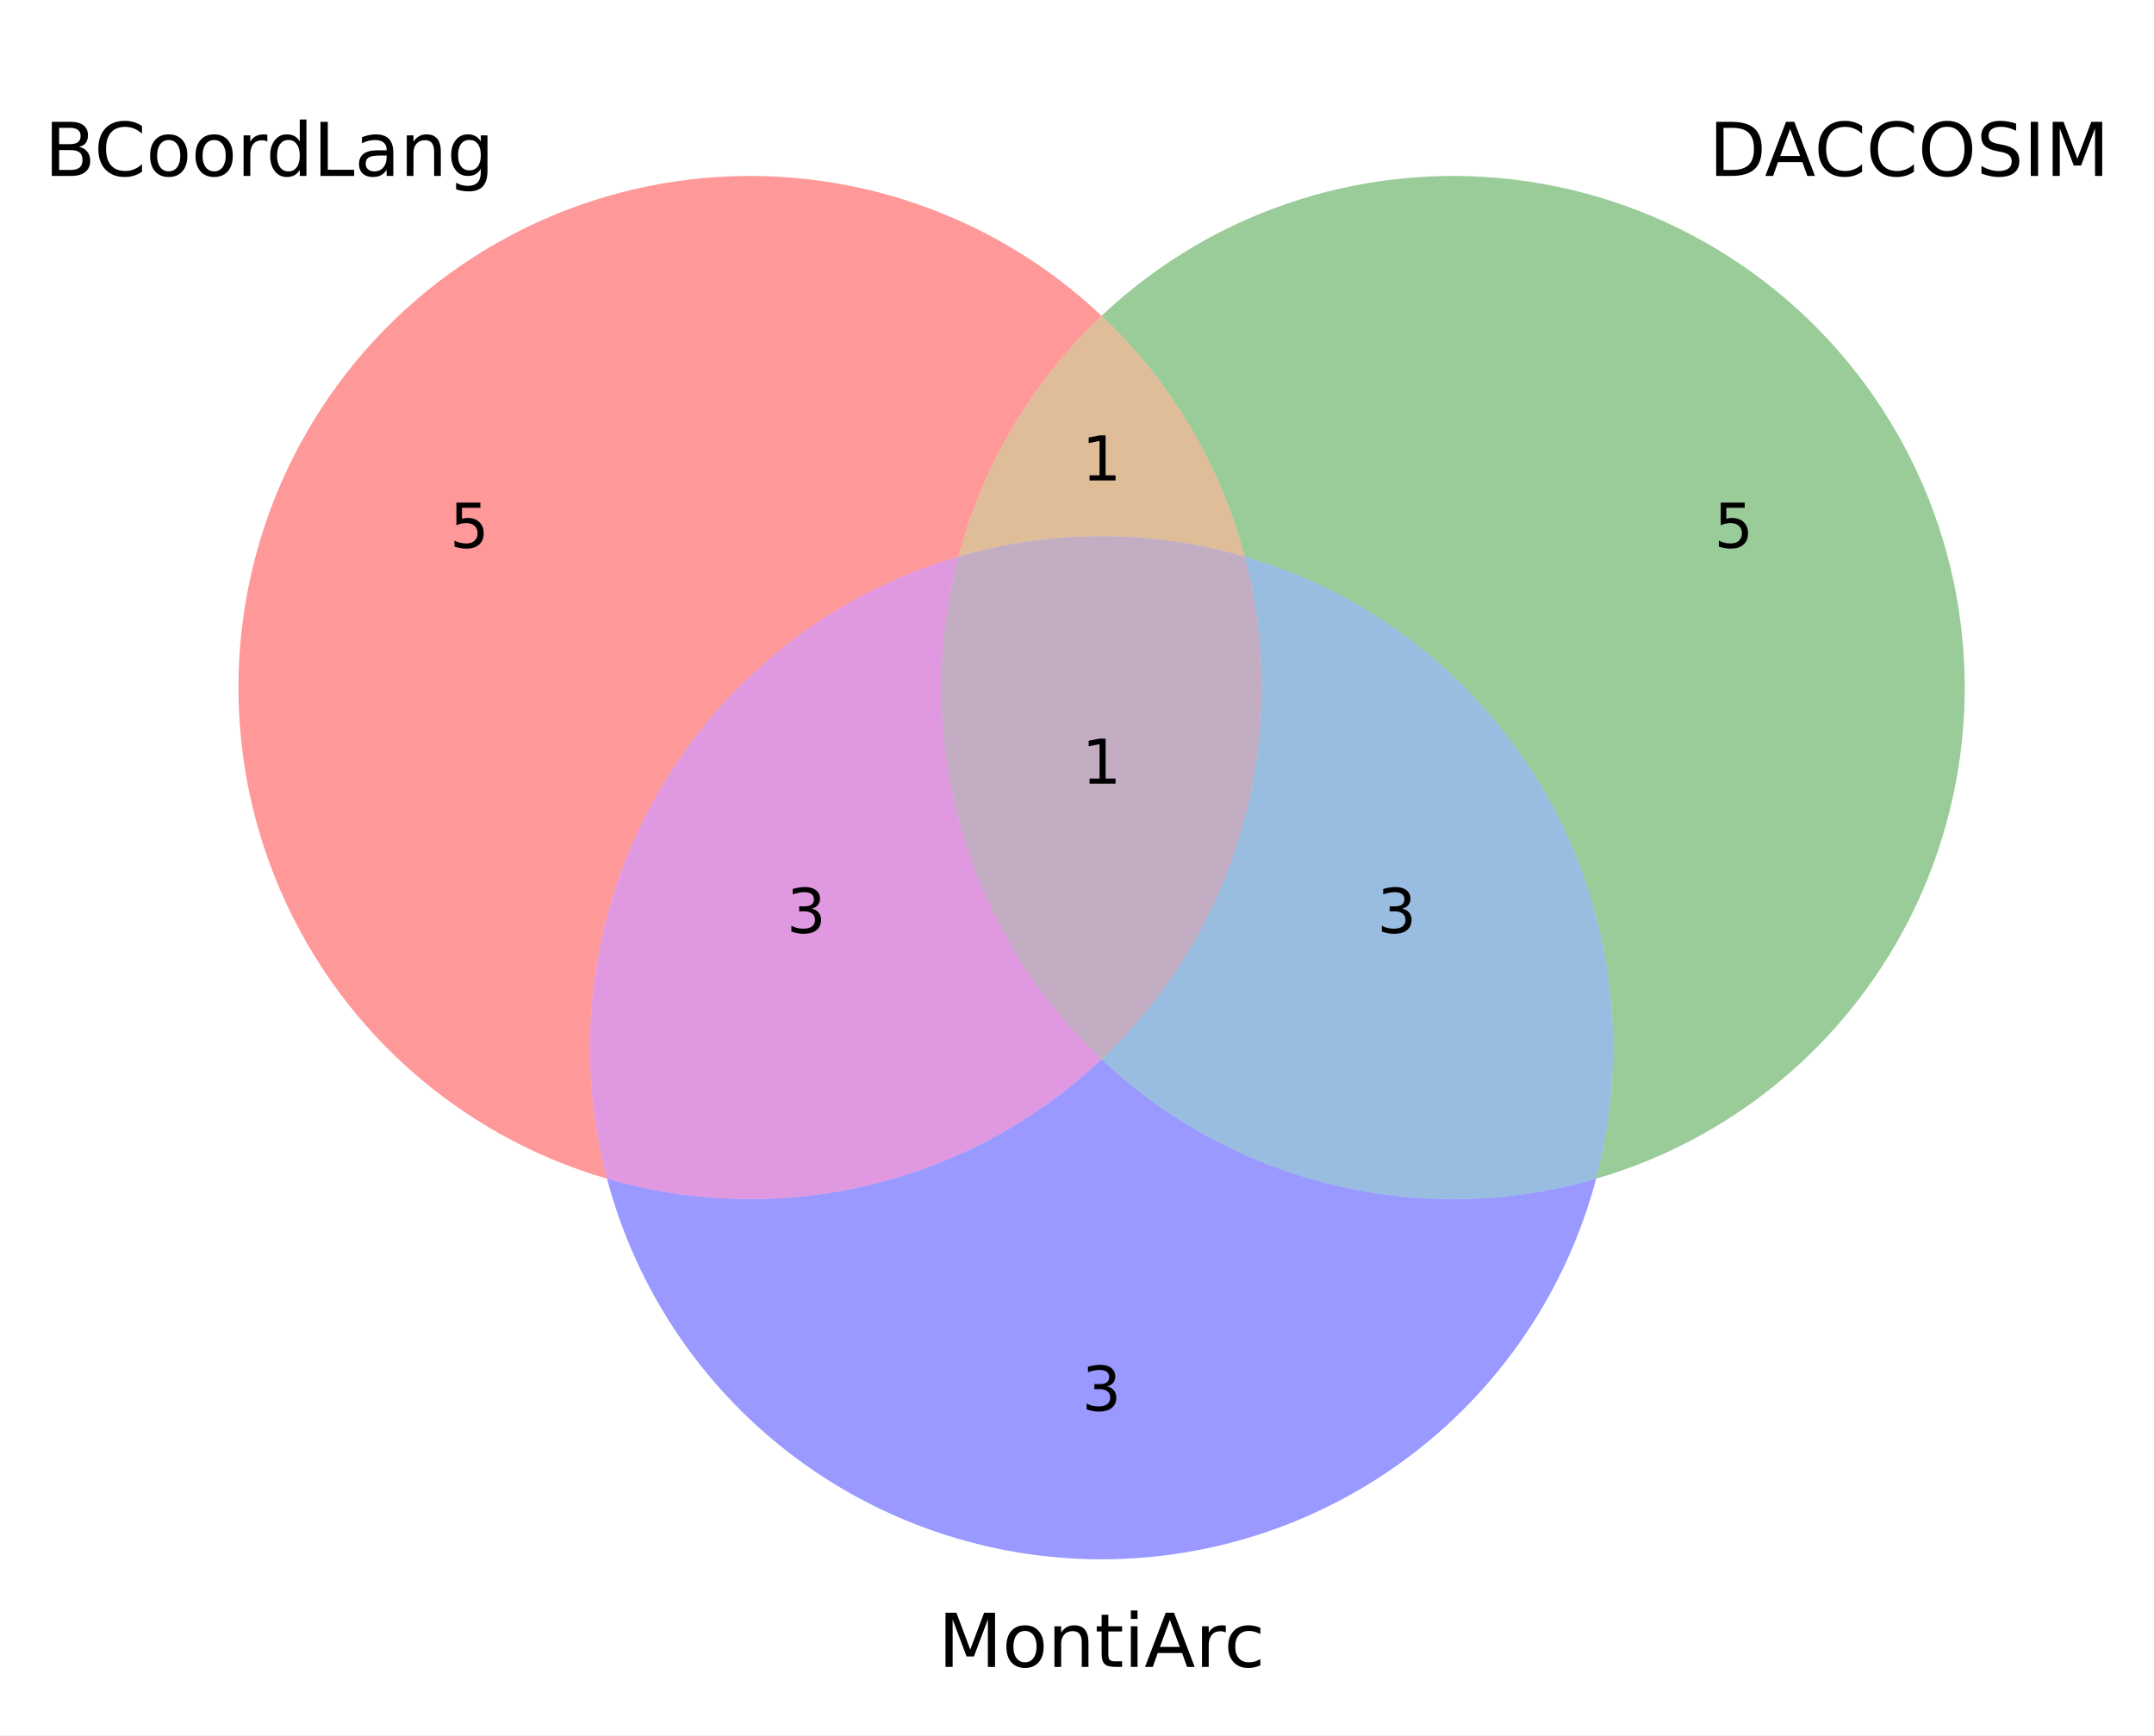
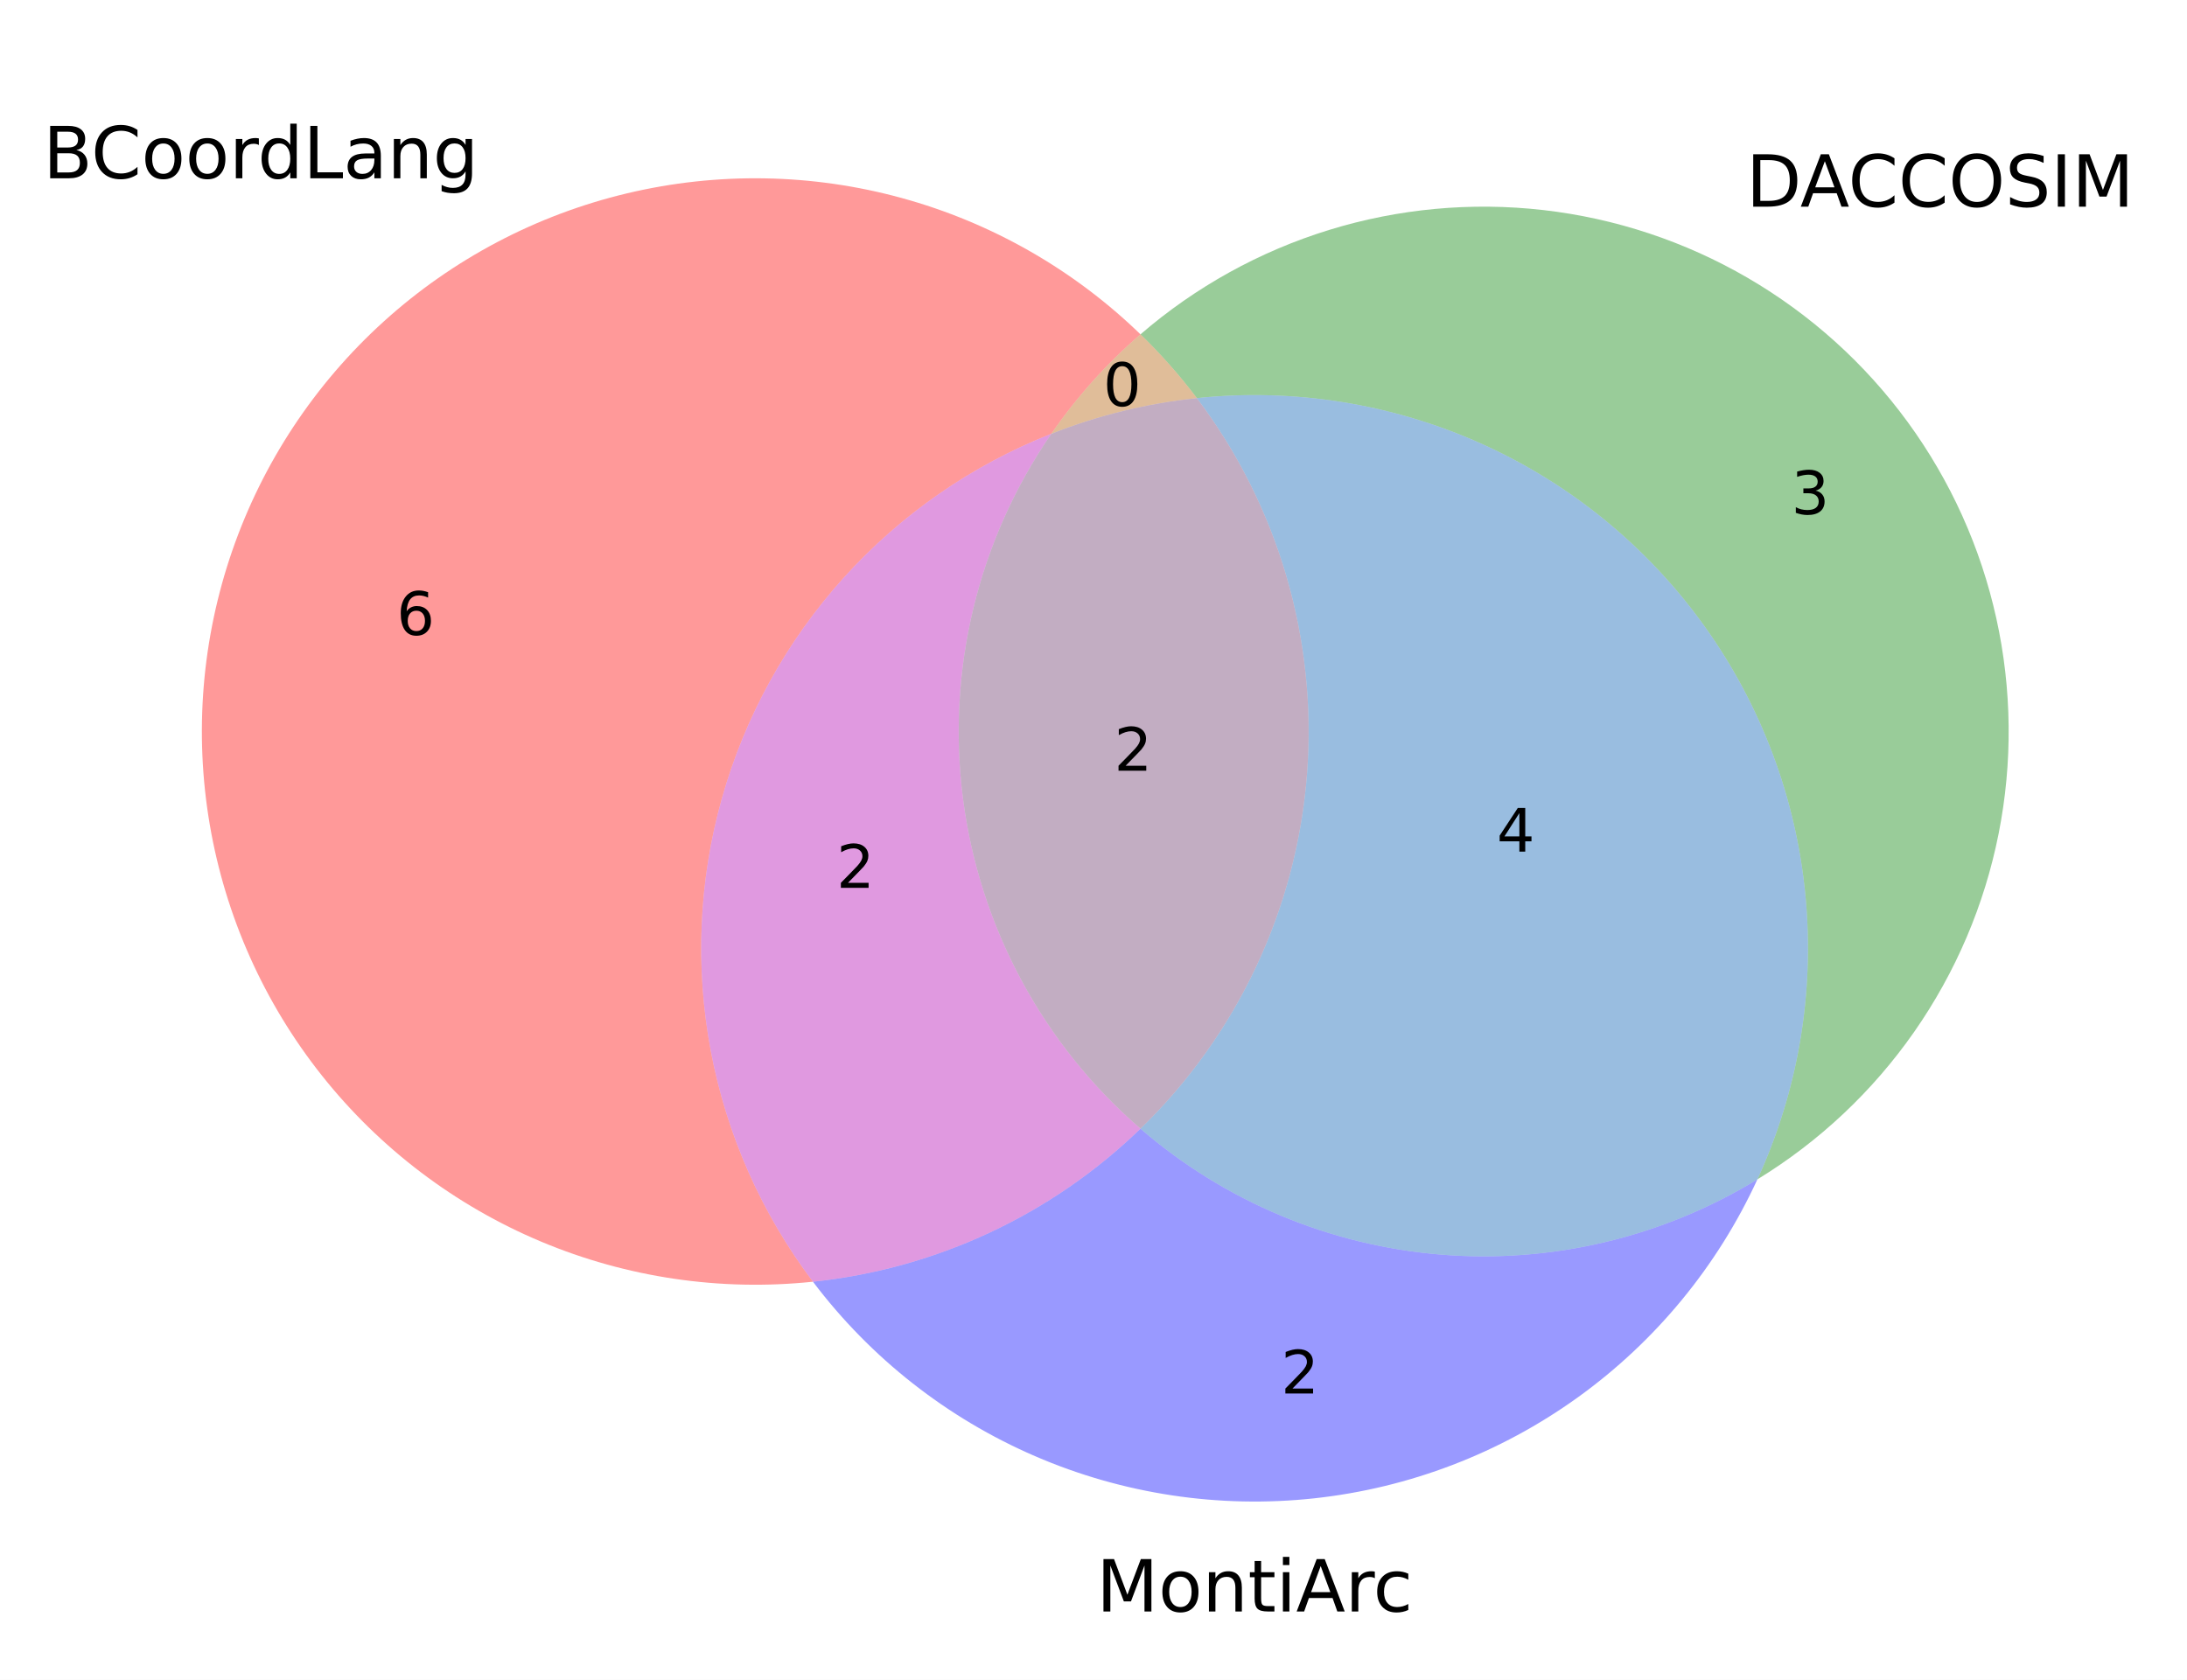
- <svg xmlns="http://www.w3.org/2000/svg" xmlns:xlink="http://www.w3.org/1999/xlink" width="348.178pt" height="280.512pt" viewBox="0 0 348.178 280.512" version="1.1">
+ <svg xmlns="http://www.w3.org/2000/svg" xmlns:xlink="http://www.w3.org/1999/xlink" width="365.097pt" height="280.512pt" viewBox="0 0 365.097 280.512" version="1.1">
  <defs>
    <style type="text/css">*{stroke-linejoin: round; stroke-linecap: butt}</style>
  </defs>
  <g id="figure_1">
    <g id="patch_1">
-       <path d="M 0 280.512  L 348.178 280.512  L 348.178 0  L 0 0  z " style="fill: #ffffff" />
+       <path d="M 0 280.512  L 365.097 280.512  L 365.097 0  L 0 0  z " style="fill: #ffffff" />
    </g>
    <g id="axes_1">
      <g id="patch_2">
-         <path d="M 178.062 51.052  C 168.971 42.455 158.047 36.033 146.114 32.271  C 134.181 28.508 121.549 27.502 109.171 29.328  C 96.793 31.154 84.99 35.766 74.652 42.814  C 64.315 49.863 55.711 59.166 49.489 70.022  C 43.268 80.877 39.591 93.004 38.735 105.487  C 37.879 117.969 39.867 130.485 44.549 142.088  C 49.23 153.691 56.484 164.081 65.763 172.475  C 75.042 180.868 86.106 187.048 98.118 190.546  C 92.593 169.689 95.444 147.477 106.057 128.691  C 116.669 109.905 134.223 95.999 154.938 89.966  C 156.898 82.567 159.876 75.476 163.786 68.896  C 167.696 62.316 172.501 56.31 178.062 51.052  " clip-path="url(#p81e804d5bb)" style="fill: #ff0000; opacity: 0.4" />
+         <path d="M 190.393 55.83  C 179.237 45.012 165.53 37.183 150.545 33.068  C 135.56 28.953 119.777 28.685 104.661 32.289  C 89.545 35.892 75.58 43.252 64.063 53.684  C 52.546 64.117 43.845 77.288 38.769 91.975  C 33.692 106.662 32.403 122.395 35.02 137.713  C 37.638 153.03 44.078 167.443 53.743 179.611  C 63.408 191.779 75.989 201.314 90.316 207.331  C 104.644 213.347 120.26 215.652 135.715 214.032  C 127.134 202.668 121.295 189.473 118.656 175.48  C 116.017 161.487 116.649 147.072 120.501 133.363  C 124.354 119.655 131.325 107.021 140.867 96.452  C 150.41 85.882 162.268 77.661 175.512 72.432  C 177.627 69.362 179.935 66.431 182.423 63.656  C 184.91 60.88 187.573 58.266 190.393 55.83  " clip-path="url(#pc4ff1230eb)" style="fill: #ff0000; opacity: 0.4" />
      </g>
      <g id="patch_3">
-         <path d="M 178.062 51.052  C 183.624 56.31 188.429 62.316 192.339 68.896  C 196.249 75.476 199.226 82.567 201.186 89.966  C 221.902 95.999 239.456 109.905 250.068 128.691  C 260.681 147.477 263.531 169.689 258.006 190.546  C 270.019 187.048 281.083 180.868 290.361 172.475  C 299.64 164.081 306.894 153.691 311.576 142.088  C 316.258 130.485 318.246 117.969 317.39 105.487  C 316.534 93.004 312.857 80.877 306.635 70.022  C 300.414 59.166 291.81 49.863 281.472 42.814  C 271.135 35.766 259.331 31.154 246.954 29.328  C 234.576 27.502 221.943 28.508 210.011 32.271  C 198.078 36.033 187.154 42.455 178.062 51.052  " clip-path="url(#p81e804d5bb)" style="fill: #008000; opacity: 0.4" />
+         <path d="M 190.393 55.83  C 192.096 57.481 193.734 59.197 195.305 60.974  C 196.875 62.751 198.377 64.588 199.806 66.48  C 216.024 64.78 232.406 67.404 247.282 74.084  C 262.158 80.764 275.003 91.265 284.507 104.516  C 294.011 117.766 299.84 133.3 301.398 149.532  C 302.956 165.764 300.189 182.123 293.379 196.94  C 303.716 190.624 312.632 182.233 319.563 172.298  C 326.494 162.363 331.291 151.098 333.649 139.215  C 336.008 127.333 335.877 115.09 333.266 103.261  C 330.655 91.432 325.619 80.272 318.478 70.486  C 311.336 60.701 302.243 52.502 291.773 46.408  C 281.304 40.314 269.684 36.457 257.648 35.079  C 245.613 33.702 233.422 34.835 221.846 38.407  C 210.271 41.978 199.56 47.911 190.393 55.83  " clip-path="url(#pc4ff1230eb)" style="fill: #008000; opacity: 0.4" />
      </g>
      <g id="patch_4">
-         <path d="M 178.062 51.052  C 172.501 56.31 167.696 62.316 163.786 68.896  C 159.876 75.476 156.898 82.567 154.938 89.966  C 162.451 87.778 170.237 86.667 178.062 86.667  C 185.888 86.667 193.673 87.778 201.186 89.966  C 199.226 82.567 196.249 75.476 192.339 68.896  C 188.429 62.316 183.624 56.31 178.062 51.052  " clip-path="url(#p81e804d5bb)" style="fill: #b25900; opacity: 0.4" />
+         <path d="M 190.393 55.83  C 187.573 58.266 184.91 60.88 182.423 63.656  C 179.935 66.431 177.627 69.362 175.512 72.432  C 179.403 70.895 183.394 69.625 187.457 68.63  C 191.52 67.635 195.646 66.916 199.806 66.48  C 198.377 64.588 196.875 62.751 195.305 60.974  C 193.734 59.197 192.096 57.481 190.393 55.83  " clip-path="url(#pc4ff1230eb)" style="fill: #b25900; opacity: 0.4" />
      </g>
      <g id="patch_5">
-         <path d="M 98.118 190.546  C 102.79 208.18 113.167 223.783 127.624 234.908  C 142.081 246.034 159.82 252.07 178.062 252.07  C 196.305 252.07 214.044 246.034 228.501 234.908  C 242.958 223.783 253.335 208.18 258.006 190.546  C 244.155 194.58 229.487 194.92 215.464 191.533  C 201.441 188.145 188.545 181.147 178.062 171.235  C 167.58 181.147 154.684 188.145 140.661 191.533  C 126.638 194.92 111.97 194.58 98.118 190.546  " clip-path="url(#p81e804d5bb)" style="fill: #0000ff; opacity: 0.4" />
+         <path d="M 135.715 214.032  C 145.344 226.782 158.117 236.819 172.782 243.158  C 187.448 249.498 203.51 251.925 219.395 250.203  C 235.279 248.481 250.448 242.668 263.414 233.333  C 276.381 223.998 286.706 211.457 293.379 196.94  C 277.533 206.622 259.013 211.021 240.506 209.5  C 221.999 207.979 204.445 200.615 190.393 188.476  C 183.019 195.626 174.505 201.496 165.2 205.845  C 155.895 210.194 145.93 212.961 135.715 214.032  " clip-path="url(#pc4ff1230eb)" style="fill: #0000ff; opacity: 0.4" />
      </g>
      <g id="patch_6">
-         <path d="M 98.118 190.546  C 111.97 194.58 126.638 194.92 140.661 191.533  C 154.684 188.145 167.58 181.147 178.062 171.235  C 167.259 161.02 159.407 148.077 155.338 133.777  C 151.269 119.476 151.131 104.339 154.938 89.966  C 134.223 95.999 116.669 109.905 106.057 128.691  C 95.444 147.477 92.593 169.689 98.118 190.546  " clip-path="url(#p81e804d5bb)" style="fill: #b200b2; opacity: 0.4" />
+         <path d="M 135.715 214.032  C 145.93 212.961 155.895 210.194 165.2 205.845  C 174.505 201.496 183.019 195.626 190.393 188.476  C 174.059 174.366 163.5 154.709 160.755 133.3  C 158.01 111.892 163.267 90.206 175.512 72.432  C 162.268 77.661 150.41 85.882 140.867 96.452  C 131.325 107.021 124.354 119.655 120.501 133.363  C 116.649 147.072 116.017 161.487 118.656 175.48  C 121.295 189.473 127.134 202.668 135.715 214.032  " clip-path="url(#pc4ff1230eb)" style="fill: #b200b2; opacity: 0.4" />
      </g>
      <g id="patch_7">
-         <path d="M 201.186 89.966  C 204.994 104.339 204.856 119.476 200.787 133.777  C 196.717 148.077 188.866 161.02 178.062 171.235  C 188.545 181.147 201.441 188.145 215.464 191.533  C 229.487 194.92 244.155 194.58 258.006 190.546  C 263.531 169.689 260.681 147.477 250.068 128.691  C 239.456 109.905 221.902 95.999 201.186 89.966  " clip-path="url(#p81e804d5bb)" style="fill: #0059b2; opacity: 0.4" />
+         <path d="M 199.806 66.48  C 213.383 84.459 219.925 106.797 218.192 129.26  C 216.459 151.722 206.567 172.793 190.393 188.476  C 204.445 200.615 221.999 207.979 240.506 209.5  C 259.013 211.021 277.533 206.622 293.379 196.94  C 300.189 182.123 302.956 165.764 301.398 149.532  C 299.84 133.3 294.011 117.766 284.507 104.516  C 275.003 91.265 262.158 80.764 247.282 74.084  C 232.406 67.404 216.024 64.78 199.806 66.48  " clip-path="url(#pc4ff1230eb)" style="fill: #0059b2; opacity: 0.4" />
      </g>
      <g id="patch_8">
-         <path d="M 154.938 89.966  C 151.131 104.339 151.269 119.476 155.338 133.777  C 159.407 148.077 167.259 161.02 178.062 171.235  C 188.866 161.02 196.717 148.077 200.787 133.777  C 204.856 119.476 204.994 104.339 201.186 89.966  C 193.673 87.778 185.888 86.667 178.062 86.667  C 170.237 86.667 162.451 87.778 154.938 89.966  " clip-path="url(#p81e804d5bb)" style="fill: #663366; opacity: 0.4" />
+         <path d="M 175.512 72.432  C 163.267 90.206 158.01 111.892 160.755 133.3  C 163.5 154.709 174.059 174.366 190.393 188.476  C 206.567 172.793 216.459 151.722 218.192 129.26  C 219.925 106.797 213.383 84.459 199.806 66.48  C 195.646 66.916 191.52 67.635 187.457 68.63  C 183.394 69.625 179.403 70.895 175.512 72.432  " clip-path="url(#pc4ff1230eb)" style="fill: #663366; opacity: 0.4" />
      </g>
      <g id="text_1">
-         <g transform="translate(72.69563 88.54278) scale(0.1 -0.1)">
+         <g transform="translate(66.20551 106.0218) scale(0.1 -0.1)">
          <defs>
-             <path id="DejaVuSans-35" d="M 691 4666  L 3169 4666  L 3169 4134  L 1269 4134  L 1269 2991  Q 1406 3038 1543 3061  Q 1681 3084 1819 3084  Q 2600 3084 3056 2656  Q 3513 2228 3513 1497  Q 3513 744 3044 326  Q 2575 -91 1722 -91  Q 1428 -91 1123 -41  Q 819 9 494 109  L 494 744  Q 775 591 1075 516  Q 1375 441 1709 441  Q 2250 441 2565 725  Q 2881 1009 2881 1497  Q 2881 1984 2565 2268  Q 2250 2553 1709 2553  Q 1456 2553 1204 2497  Q 953 2441 691 2322  L 691 4666  z " transform="scale(0.015625)" />
+             <path id="DejaVuSans-36" d="M 2113 2584  Q 1688 2584 1439 2293  Q 1191 2003 1191 1497  Q 1191 994 1439 701  Q 1688 409 2113 409  Q 2538 409 2786 701  Q 3034 994 3034 1497  Q 3034 2003 2786 2293  Q 2538 2584 2113 2584  z M 3366 4563  L 3366 3988  Q 3128 4100 2886 4159  Q 2644 4219 2406 4219  Q 1781 4219 1451 3797  Q 1122 3375 1075 2522  Q 1259 2794 1537 2939  Q 1816 3084 2150 3084  Q 2853 3084 3261 2657  Q 3669 2231 3669 1497  Q 3669 778 3244 343  Q 2819 -91 2113 -91  Q 1303 -91 875 529  Q 447 1150 447 2328  Q 447 3434 972 4092  Q 1497 4750 2381 4750  Q 2619 4750 2861 4703  Q 3103 4656 3366 4563  z " transform="scale(0.015625)" />
          </defs>
-           <use xlink:href="#DejaVuSans-35" />
+           <use xlink:href="#DejaVuSans-36" />
        </g>
      </g>
      <g id="text_2">
-         <g transform="translate(277.0666 88.54278) scale(0.1 -0.1)">
-           <use xlink:href="#DejaVuSans-35" />
-         </g>
-       </g>
-       <g id="text_3">
-         <g transform="translate(174.8811 77.66644) scale(0.1 -0.1)">
-           <defs>
-             <path id="DejaVuSans-31" d="M 794 531  L 1825 531  L 1825 4091  L 703 3866  L 703 4441  L 1819 4666  L 2450 4666  L 2450 531  L 3481 531  L 3481 0  L 794 0  L 794 531  z " transform="scale(0.015625)" />
-           </defs>
-           <use xlink:href="#DejaVuSans-31" />
-         </g>
-       </g>
-       <g id="text_4">
-         <g transform="translate(174.8811 228.0477) scale(0.1 -0.1)">
+         <g transform="translate(299.0334 85.85933) scale(0.1 -0.1)">
          <defs>
            <path id="DejaVuSans-33" d="M 2597 2516  Q 3050 2419 3304 2112  Q 3559 1806 3559 1356  Q 3559 666 3084 287  Q 2609 -91 1734 -91  Q 1441 -91 1130 -33  Q 819 25 488 141  L 488 750  Q 750 597 1062 519  Q 1375 441 1716 441  Q 2309 441 2620 675  Q 2931 909 2931 1356  Q 2931 1769 2642 2001  Q 2353 2234 1838 2234  L 1294 2234  L 1294 2753  L 1863 2753  Q 2328 2753 2575 2939  Q 2822 3125 2822 3475  Q 2822 3834 2567 4026  Q 2313 4219 1838 4219  Q 1578 4219 1281 4162  Q 984 4106 628 3988  L 628 4550  Q 988 4650 1302 4700  Q 1616 4750 1894 4750  Q 2613 4750 3031 4423  Q 3450 4097 3450 3541  Q 3450 3153 3228 2886  Q 3006 2619 2597 2516  z " transform="scale(0.015625)" />
          </defs>
          <use xlink:href="#DejaVuSans-33" />
        </g>
      </g>
+       <g id="text_3">
+         <g transform="translate(184.1647 67.7929) scale(0.1 -0.1)">
+           <defs>
+             <path id="DejaVuSans-30" d="M 2034 4250  Q 1547 4250 1301 3770  Q 1056 3291 1056 2328  Q 1056 1369 1301 889  Q 1547 409 2034 409  Q 2525 409 2770 889  Q 3016 1369 3016 2328  Q 3016 3291 2770 3770  Q 2525 4250 2034 4250  z M 2034 4750  Q 2819 4750 3233 4129  Q 3647 3509 3647 2328  Q 3647 1150 3233 529  Q 2819 -91 2034 -91  Q 1250 -91 836 529  Q 422 1150 422 2328  Q 422 3509 836 4129  Q 1250 4750 2034 4750  z " transform="scale(0.015625)" />
+           </defs>
+           <use xlink:href="#DejaVuSans-30" />
+         </g>
+       </g>
+       <g id="text_4">
+         <g transform="translate(213.8454 232.7028) scale(0.1 -0.1)">
+           <defs>
+             <path id="DejaVuSans-32" d="M 1228 531  L 3431 531  L 3431 0  L 469 0  L 469 531  Q 828 903 1448 1529  Q 2069 2156 2228 2338  Q 2531 2678 2651 2914  Q 2772 3150 2772 3378  Q 2772 3750 2511 3984  Q 2250 4219 1831 4219  Q 1534 4219 1204 4116  Q 875 4013 500 3803  L 500 4441  Q 881 4594 1212 4672  Q 1544 4750 1819 4750  Q 2544 4750 2975 4387  Q 3406 4025 3406 3419  Q 3406 3131 3298 2873  Q 3191 2616 2906 2266  Q 2828 2175 2409 1742  Q 1991 1309 1228 531  z " transform="scale(0.015625)" />
+           </defs>
+           <use xlink:href="#DejaVuSans-32" />
+         </g>
+       </g>
      <g id="text_5">
-         <g transform="translate(127.1581 150.8135) scale(0.1 -0.1)">
-           <use xlink:href="#DejaVuSans-33" />
+         <g transform="translate(139.6405 148.2544) scale(0.1 -0.1)">
+           <use xlink:href="#DejaVuSans-32" />
        </g>
      </g>
      <g id="text_6">
-         <g transform="translate(222.6041 150.8135) scale(0.1 -0.1)">
-           <use xlink:href="#DejaVuSans-33" />
+         <g transform="translate(249.8631 142.2098) scale(0.1 -0.1)">
+           <defs>
+             <path id="DejaVuSans-34" d="M 2419 4116  L 825 1625  L 2419 1625  L 2419 4116  z M 2253 4666  L 3047 4666  L 3047 1625  L 3713 1625  L 3713 1100  L 3047 1100  L 3047 0  L 2419 0  L 2419 1100  L 313 1100  L 313 1709  L 2253 4666  z " transform="scale(0.015625)" />
+           </defs>
+           <use xlink:href="#DejaVuSans-34" />
        </g>
      </g>
      <g id="text_7">
-         <g transform="translate(174.8811 126.6886) scale(0.1 -0.1)">
-           <use xlink:href="#DejaVuSans-31" />
+         <g transform="translate(185.9936 128.6991) scale(0.1 -0.1)">
+           <use xlink:href="#DejaVuSans-32" />
        </g>
      </g>
      <g id="text_8">
-         <g transform="translate(7.2 28.44207) scale(0.12 -0.12)">
+         <g transform="translate(7.2 29.77049) scale(0.12 -0.12)">
          <defs>
            <path id="DejaVuSans-42" d="M 1259 2228  L 1259 519  L 2272 519  Q 2781 519 3026 730  Q 3272 941 3272 1375  Q 3272 1813 3026 2020  Q 2781 2228 2272 2228  L 1259 2228  z M 1259 4147  L 1259 2741  L 2194 2741  Q 2656 2741 2882 2914  Q 3109 3088 3109 3444  Q 3109 3797 2882 3972  Q 2656 4147 2194 4147  L 1259 4147  z M 628 4666  L 2241 4666  Q 2963 4666 3353 4366  Q 3744 4066 3744 3513  Q 3744 3084 3544 2831  Q 3344 2578 2956 2516  Q 3422 2416 3680 2098  Q 3938 1781 3938 1306  Q 3938 681 3513 340  Q 3088 0 2303 0  L 628 0  L 628 4666  z " transform="scale(0.015625)" />
            <path id="DejaVuSans-43" d="M 4122 4306  L 4122 3641  Q 3803 3938 3442 4084  Q 3081 4231 2675 4231  Q 1875 4231 1450 3742  Q 1025 3253 1025 2328  Q 1025 1406 1450 917  Q 1875 428 2675 428  Q 3081 428 3442 575  Q 3803 722 4122 1019  L 4122 359  Q 3791 134 3420 21  Q 3050 -91 2638 -91  Q 1578 -91 968 557  Q 359 1206 359 2328  Q 359 3453 968 4101  Q 1578 4750 2638 4750  Q 3056 4750 3426 4639  Q 3797 4528 4122 4306  z " transform="scale(0.015625)" />
            <path id="DejaVuSans-6f" d="M 1959 3097  Q 1497 3097 1228 2736  Q 959 2375 959 1747  Q 959 1119 1226 758  Q 1494 397 1959 397  Q 2419 397 2687 759  Q 2956 1122 2956 1747  Q 2956 2369 2687 2733  Q 2419 3097 1959 3097  z M 1959 3584  Q 2709 3584 3137 3096  Q 3566 2609 3566 1747  Q 3566 888 3137 398  Q 2709 -91 1959 -91  Q 1206 -91 779 398  Q 353 888 353 1747  Q 353 2609 779 3096  Q 1206 3584 1959 3584  z " transform="scale(0.015625)" />
            <path id="DejaVuSans-72" d="M 2631 2963  Q 2534 3019 2420 3045  Q 2306 3072 2169 3072  Q 1681 3072 1420 2755  Q 1159 2438 1159 1844  L 1159 0  L 581 0  L 581 3500  L 1159 3500  L 1159 2956  Q 1341 3275 1631 3429  Q 1922 3584 2338 3584  Q 2397 3584 2469 3576  Q 2541 3569 2628 3553  L 2631 2963  z " transform="scale(0.015625)" />
            <path id="DejaVuSans-64" d="M 2906 2969  L 2906 4863  L 3481 4863  L 3481 0  L 2906 0  L 2906 525  Q 2725 213 2448 61  Q 2172 -91 1784 -91  Q 1150 -91 751 415  Q 353 922 353 1747  Q 353 2572 751 3078  Q 1150 3584 1784 3584  Q 2172 3584 2448 3432  Q 2725 3281 2906 2969  z M 947 1747  Q 947 1113 1208 752  Q 1469 391 1925 391  Q 2381 391 2643 752  Q 2906 1113 2906 1747  Q 2906 2381 2643 2742  Q 2381 3103 1925 3103  Q 1469 3103 1208 2742  Q 947 2381 947 1747  z " transform="scale(0.015625)" />
            <path id="DejaVuSans-4c" d="M 628 4666  L 1259 4666  L 1259 531  L 3531 531  L 3531 0  L 628 0  L 628 4666  z " transform="scale(0.015625)" />
            <path id="DejaVuSans-61" d="M 2194 1759  Q 1497 1759 1228 1600  Q 959 1441 959 1056  Q 959 750 1161 570  Q 1363 391 1709 391  Q 2188 391 2477 730  Q 2766 1069 2766 1631  L 2766 1759  L 2194 1759  z M 3341 1997  L 3341 0  L 2766 0  L 2766 531  Q 2569 213 2275 61  Q 1981 -91 1556 -91  Q 1019 -91 701 211  Q 384 513 384 1019  Q 384 1609 779 1909  Q 1175 2209 1959 2209  L 2766 2209  L 2766 2266  Q 2766 2663 2505 2880  Q 2244 3097 1772 3097  Q 1472 3097 1187 3025  Q 903 2953 641 2809  L 641 3341  Q 956 3463 1253 3523  Q 1550 3584 1831 3584  Q 2591 3584 2966 3190  Q 3341 2797 3341 1997  z " transform="scale(0.015625)" />
            <path id="DejaVuSans-6e" d="M 3513 2113  L 3513 0  L 2938 0  L 2938 2094  Q 2938 2591 2744 2837  Q 2550 3084 2163 3084  Q 1697 3084 1428 2787  Q 1159 2491 1159 1978  L 1159 0  L 581 0  L 581 3500  L 1159 3500  L 1159 2956  Q 1366 3272 1645 3428  Q 1925 3584 2291 3584  Q 2894 3584 3203 3211  Q 3513 2838 3513 2113  z " transform="scale(0.015625)" />
            <path id="DejaVuSans-67" d="M 2906 1791  Q 2906 2416 2648 2759  Q 2391 3103 1925 3103  Q 1463 3103 1205 2759  Q 947 2416 947 1791  Q 947 1169 1205 825  Q 1463 481 1925 481  Q 2391 481 2648 825  Q 2906 1169 2906 1791  z M 3481 434  Q 3481 -459 3084 -895  Q 2688 -1331 1869 -1331  Q 1566 -1331 1297 -1286  Q 1028 -1241 775 -1147  L 775 -588  Q 1028 -725 1275 -790  Q 1522 -856 1778 -856  Q 2344 -856 2625 -561  Q 2906 -266 2906 331  L 2906 616  Q 2728 306 2450 153  Q 2172 0 1784 0  Q 1141 0 747 490  Q 353 981 353 1791  Q 353 2603 747 3093  Q 1141 3584 1784 3584  Q 2172 3584 2450 3431  Q 2728 3278 2906 2969  L 2906 3500  L 3481 3500  L 3481 434  z " transform="scale(0.015625)" />
          </defs>
          <use xlink:href="#DejaVuSans-42" />
          <use xlink:href="#DejaVuSans-43" x="66.854" />
          <use xlink:href="#DejaVuSans-6f" x="136.678" />
          <use xlink:href="#DejaVuSans-6f" x="197.859" />
          <use xlink:href="#DejaVuSans-72" x="259.041" />
          <use xlink:href="#DejaVuSans-64" x="298.404" />
          <use xlink:href="#DejaVuSans-4c" x="361.881" />
          <use xlink:href="#DejaVuSans-61" x="417.594" />
          <use xlink:href="#DejaVuSans-6e" x="478.873" />
          <use xlink:href="#DejaVuSans-67" x="542.252" />
        </g>
      </g>
      <g id="text_9">
-         <g transform="translate(276.2328 28.44207) scale(0.12 -0.12)">
+         <g transform="translate(291.5054 34.51125) scale(0.12 -0.12)">
          <defs>
            <path id="DejaVuSans-44" d="M 1259 4147  L 1259 519  L 2022 519  Q 2988 519 3436 956  Q 3884 1394 3884 2338  Q 3884 3275 3436 3711  Q 2988 4147 2022 4147  L 1259 4147  z M 628 4666  L 1925 4666  Q 3281 4666 3915 4102  Q 4550 3538 4550 2338  Q 4550 1131 3912 565  Q 3275 0 1925 0  L 628 0  L 628 4666  z " transform="scale(0.015625)" />
            <path id="DejaVuSans-41" d="M 2188 4044  L 1331 1722  L 3047 1722  L 2188 4044  z M 1831 4666  L 2547 4666  L 4325 0  L 3669 0  L 3244 1197  L 1141 1197  L 716 0  L 50 0  L 1831 4666  z " transform="scale(0.015625)" />
            <path id="DejaVuSans-4f" d="M 2522 4238  Q 1834 4238 1429 3725  Q 1025 3213 1025 2328  Q 1025 1447 1429 934  Q 1834 422 2522 422  Q 3209 422 3611 934  Q 4013 1447 4013 2328  Q 4013 3213 3611 3725  Q 3209 4238 2522 4238  z M 2522 4750  Q 3503 4750 4090 4092  Q 4678 3434 4678 2328  Q 4678 1225 4090 567  Q 3503 -91 2522 -91  Q 1538 -91 948 565  Q 359 1222 359 2328  Q 359 3434 948 4092  Q 1538 4750 2522 4750  z " transform="scale(0.015625)" />
            <path id="DejaVuSans-53" d="M 3425 4513  L 3425 3897  Q 3066 4069 2747 4153  Q 2428 4238 2131 4238  Q 1616 4238 1336 4038  Q 1056 3838 1056 3469  Q 1056 3159 1242 3001  Q 1428 2844 1947 2747  L 2328 2669  Q 3034 2534 3370 2195  Q 3706 1856 3706 1288  Q 3706 609 3251 259  Q 2797 -91 1919 -91  Q 1588 -91 1214 -16  Q 841 59 441 206  L 441 856  Q 825 641 1194 531  Q 1563 422 1919 422  Q 2459 422 2753 634  Q 3047 847 3047 1241  Q 3047 1584 2836 1778  Q 2625 1972 2144 2069  L 1759 2144  Q 1053 2284 737 2584  Q 422 2884 422 3419  Q 422 4038 858 4394  Q 1294 4750 2059 4750  Q 2388 4750 2728 4690  Q 3069 4631 3425 4513  z " transform="scale(0.015625)" />
            <path id="DejaVuSans-49" d="M 628 4666  L 1259 4666  L 1259 0  L 628 0  L 628 4666  z " transform="scale(0.015625)" />
            <path id="DejaVuSans-4d" d="M 628 4666  L 1569 4666  L 2759 1491  L 3956 4666  L 4897 4666  L 4897 0  L 4281 0  L 4281 4097  L 3078 897  L 2444 897  L 1241 4097  L 1241 0  L 628 0  L 628 4666  z " transform="scale(0.015625)" />
          </defs>
          <use xlink:href="#DejaVuSans-44" />
          <use xlink:href="#DejaVuSans-41" x="75.252" />
          <use xlink:href="#DejaVuSans-43" x="141.91" />
          <use xlink:href="#DejaVuSans-43" x="211.734" />
          <use xlink:href="#DejaVuSans-4f" x="281.559" />
          <use xlink:href="#DejaVuSans-53" x="360.27" />
          <use xlink:href="#DejaVuSans-49" x="423.746" />
          <use xlink:href="#DejaVuSans-4d" x="453.238" />
        </g>
      </g>
      <g id="text_10">
-         <g transform="translate(151.6577 269.4582) scale(0.12 -0.12)">
+         <g transform="translate(183.0334 269.0979) scale(0.12 -0.12)">
          <defs>
            <path id="DejaVuSans-74" d="M 1172 4494  L 1172 3500  L 2356 3500  L 2356 3053  L 1172 3053  L 1172 1153  Q 1172 725 1289 603  Q 1406 481 1766 481  L 2356 481  L 2356 0  L 1766 0  Q 1100 0 847 248  Q 594 497 594 1153  L 594 3053  L 172 3053  L 172 3500  L 594 3500  L 594 4494  L 1172 4494  z " transform="scale(0.015625)" />
            <path id="DejaVuSans-69" d="M 603 3500  L 1178 3500  L 1178 0  L 603 0  L 603 3500  z M 603 4863  L 1178 4863  L 1178 4134  L 603 4134  L 603 4863  z " transform="scale(0.015625)" />
            <path id="DejaVuSans-63" d="M 3122 3366  L 3122 2828  Q 2878 2963 2633 3030  Q 2388 3097 2138 3097  Q 1578 3097 1268 2742  Q 959 2388 959 1747  Q 959 1106 1268 751  Q 1578 397 2138 397  Q 2388 397 2633 464  Q 2878 531 3122 666  L 3122 134  Q 2881 22 2623 -34  Q 2366 -91 2075 -91  Q 1284 -91 818 406  Q 353 903 353 1747  Q 353 2603 823 3093  Q 1294 3584 2113 3584  Q 2378 3584 2631 3529  Q 2884 3475 3122 3366  z " transform="scale(0.015625)" />
          </defs>
          <use xlink:href="#DejaVuSans-4d" />
          <use xlink:href="#DejaVuSans-6f" x="86.279" />
          <use xlink:href="#DejaVuSans-6e" x="147.461" />
          <use xlink:href="#DejaVuSans-74" x="210.84" />
          <use xlink:href="#DejaVuSans-69" x="250.049" />
          <use xlink:href="#DejaVuSans-41" x="277.832" />
          <use xlink:href="#DejaVuSans-72" x="346.24" />
          <use xlink:href="#DejaVuSans-63" x="385.104" />
        </g>
      </g>
    </g>
  </g>
  <defs>
-     <clipPath id="p81e804d5bb">
-       <rect x="17.299" y="7.2" width="321.526" height="266.112" />
+     <clipPath id="pc4ff1230eb">
+       <rect x="11.13" y="7.2" width="346.767" height="266.112" />
    </clipPath>
  </defs>
</svg>
